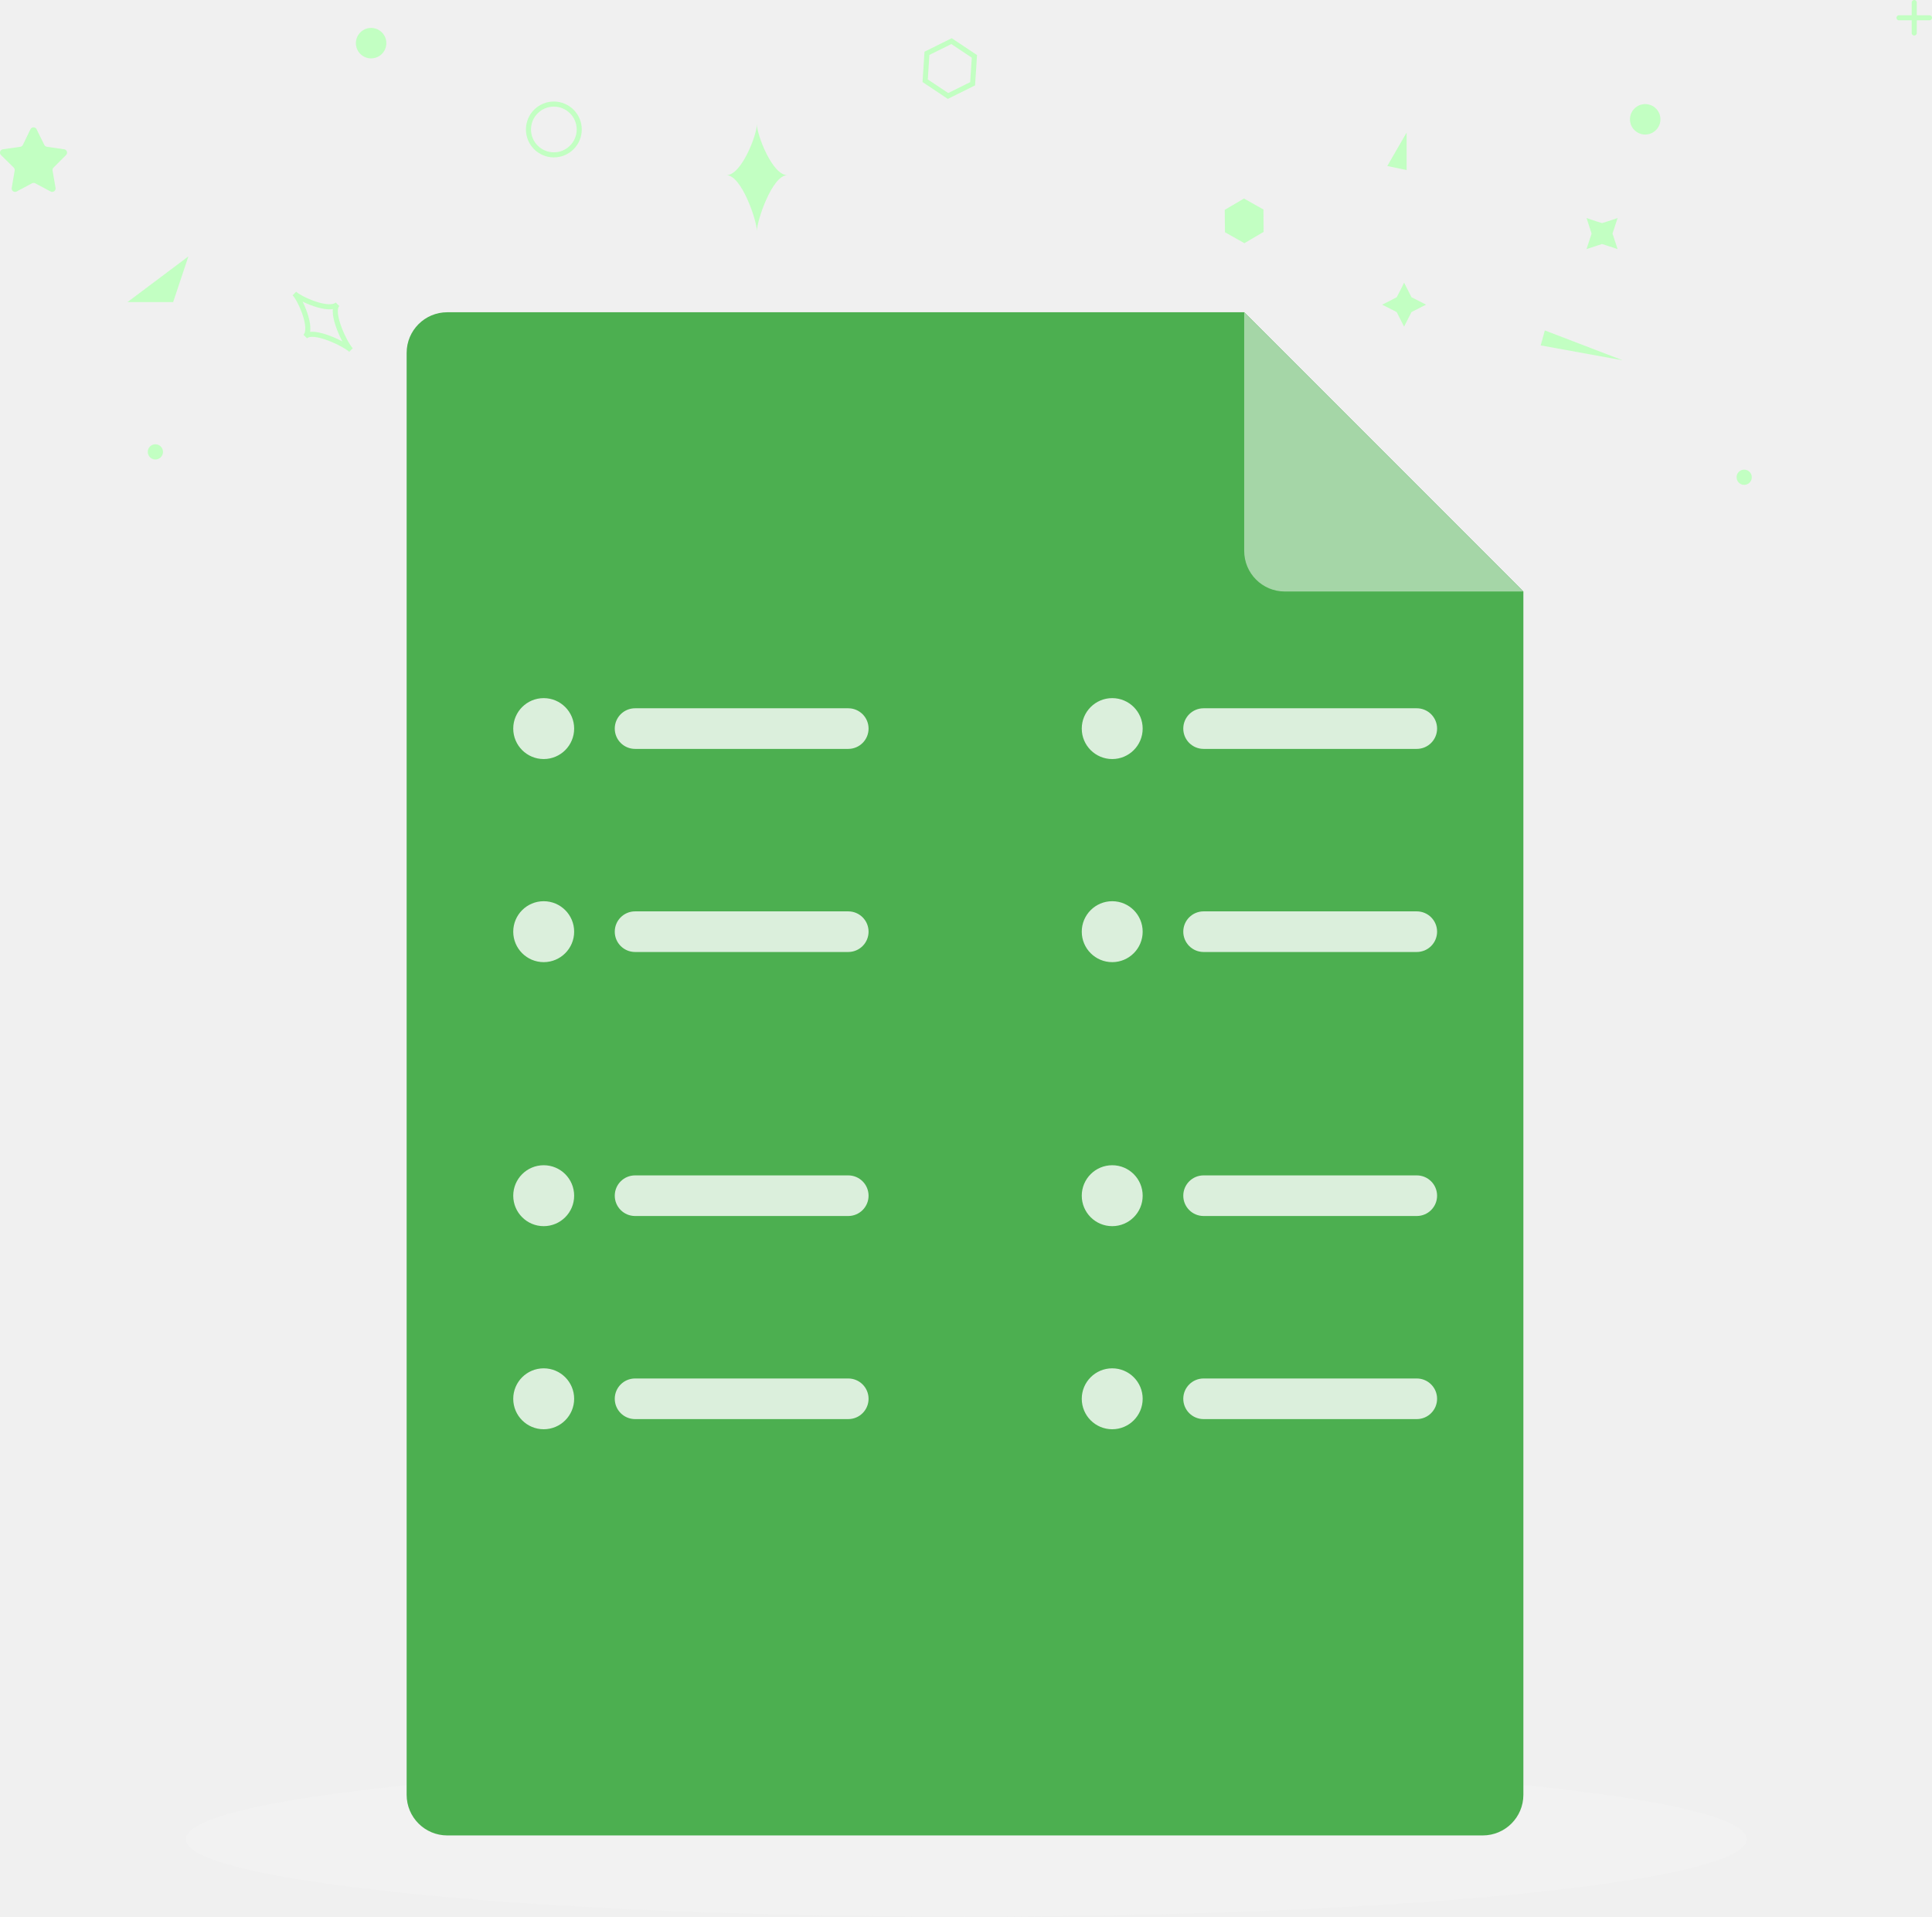
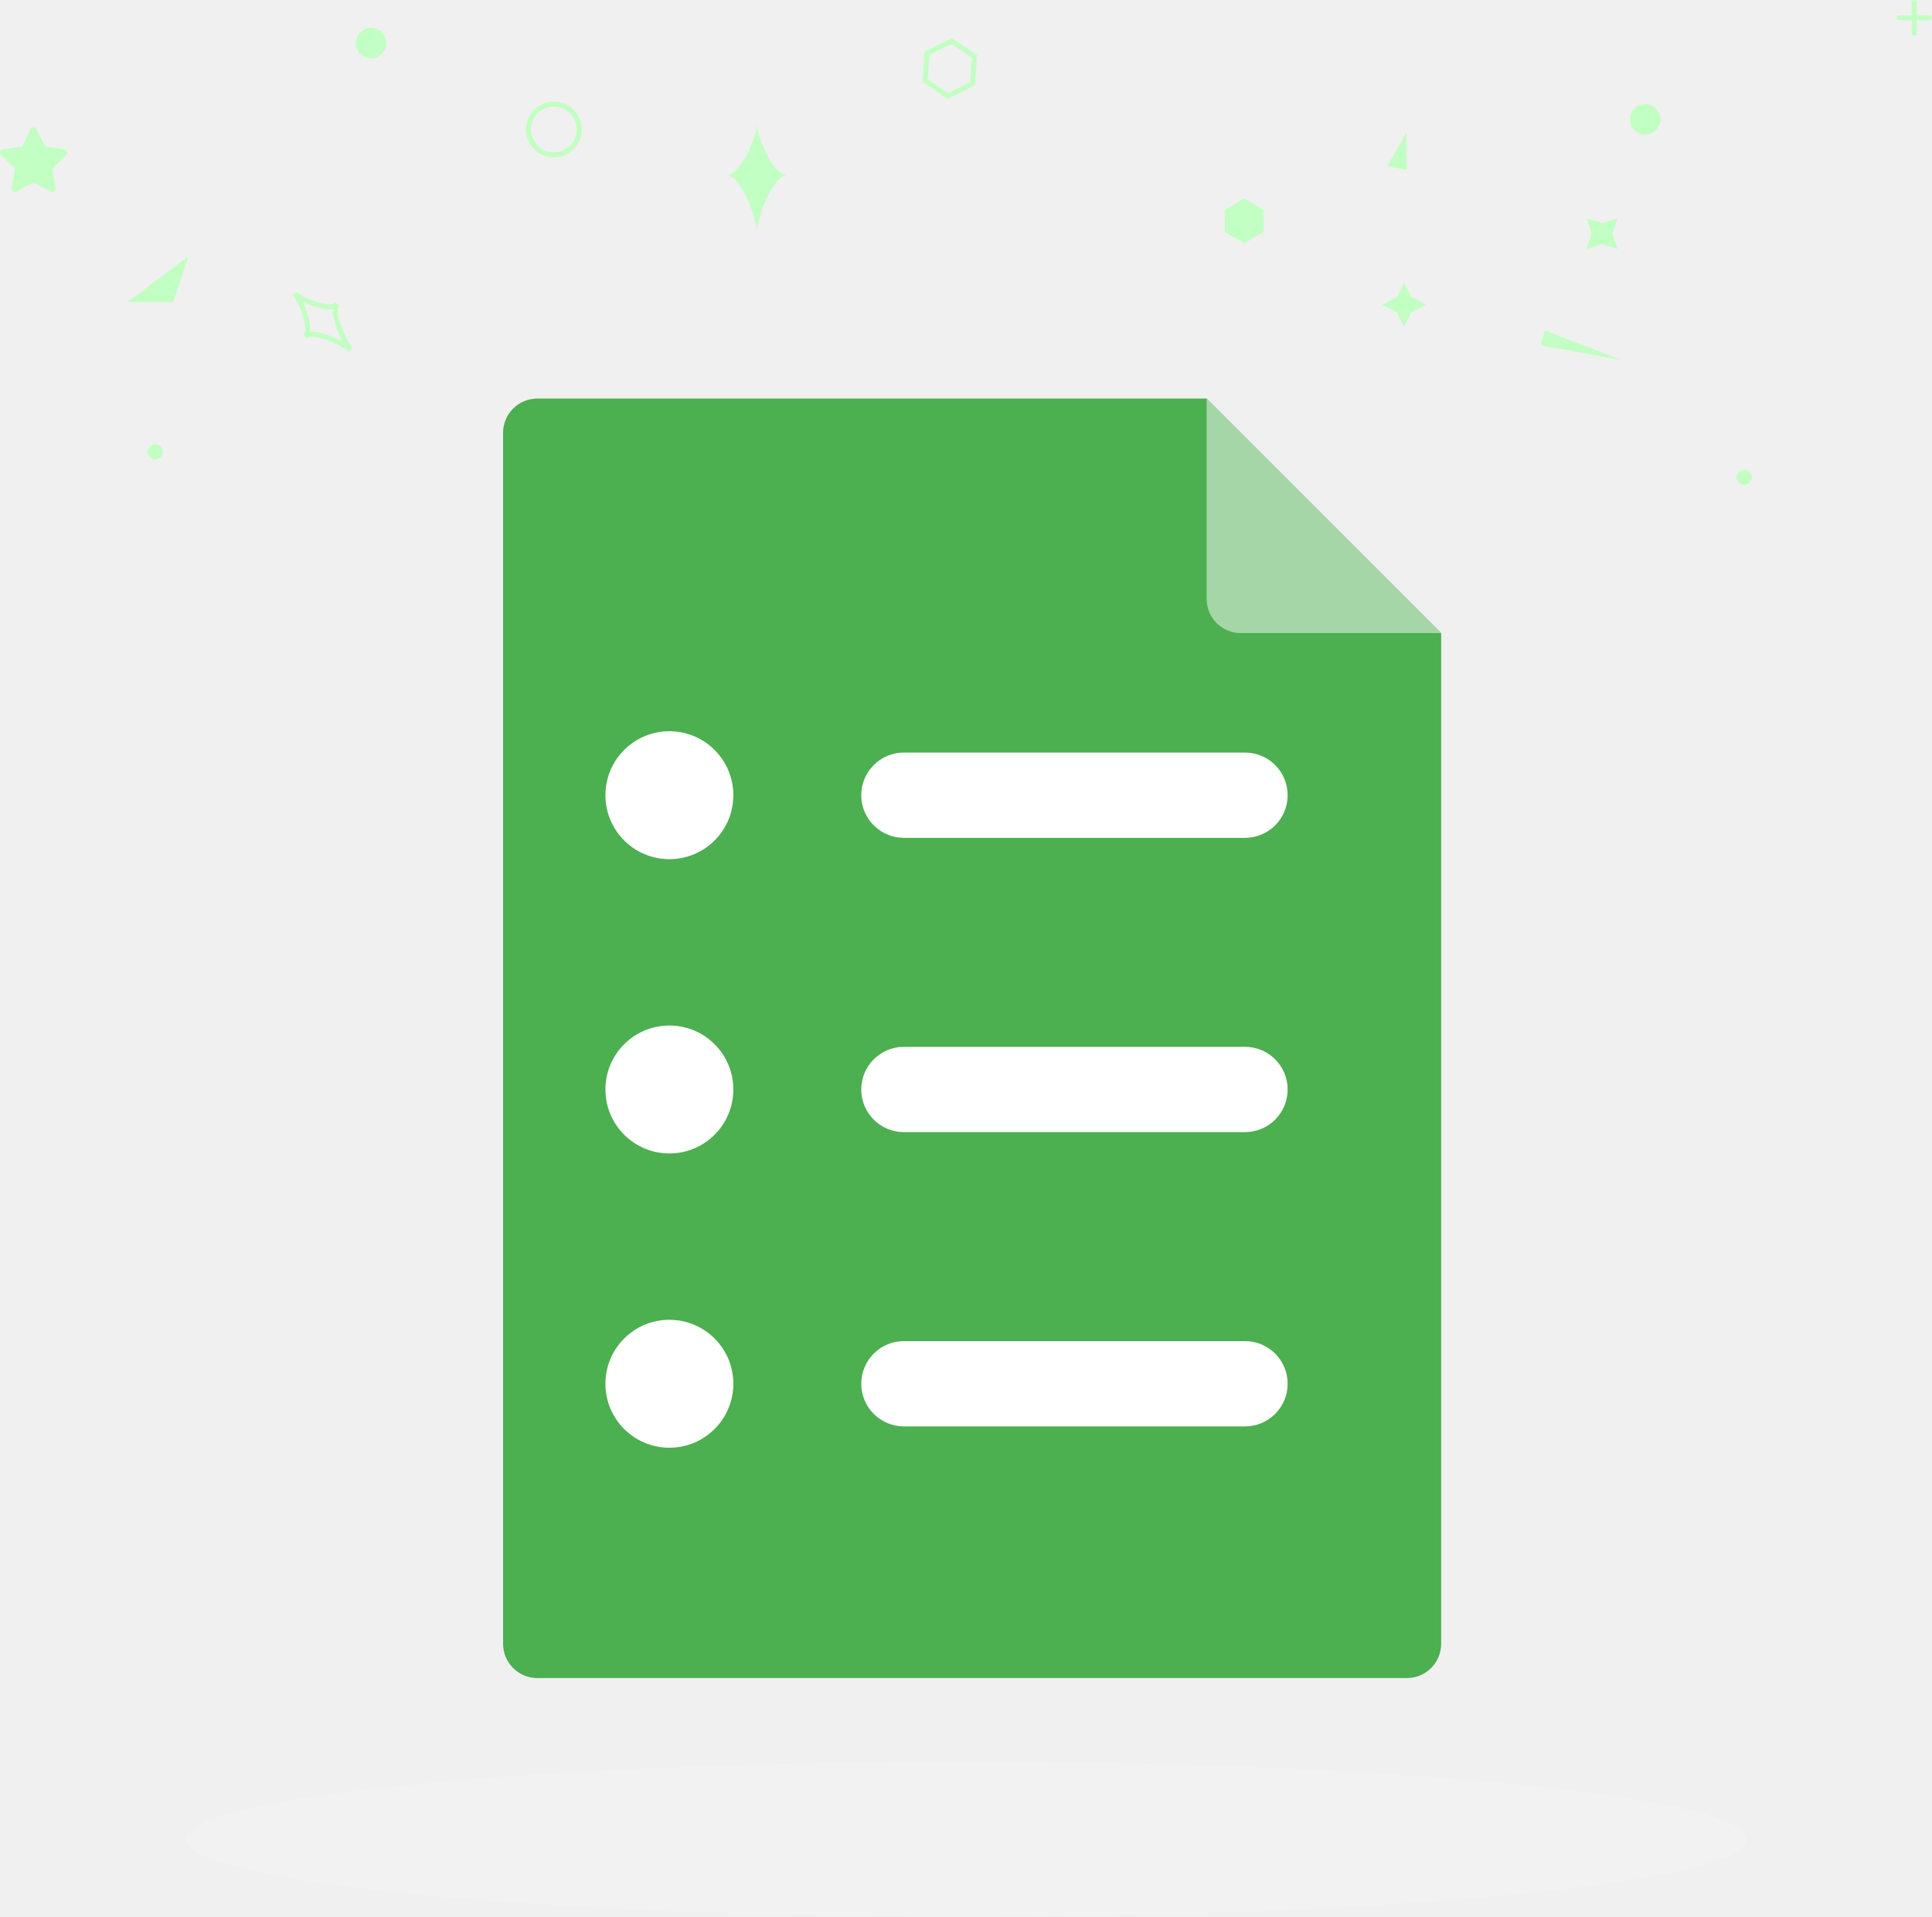
<svg xmlns="http://www.w3.org/2000/svg" viewBox="0 0 380.61 377.51">
  <defs>
-     <style>.cls-1{fill:#f2f2f2;}.cls-2{fill:#4caf50;}.cls-3{fill:#a5d6a7;}.cls-4{fill:#fff;opacity:0.8;}.cls-5{fill:#c2ffc2;}.cls-6,.cls-7{fill:none;stroke:#c2ffc2;stroke-miterlimit:10;}.cls-7{stroke-linecap:round;}</style>
+     <style>.cls-1{fill:#f2f2f2;}.cls-2{fill:#4caf50;}.cls-3{fill:#a5d6a7;}.cls-4{fill:#fff;}.cls-5{fill:#c2ffc2;}.cls-6,.cls-7{fill:none;stroke:#c2ffc2;stroke-miterlimit:10;}.cls-7{stroke-linecap:round;}</style>
  </defs>
  <g id="图层_2" data-name="图层 2">
    <g id="图层_4" data-name="图层 4">
      <ellipse class="cls-1" cx="190.36" cy="362.25" rx="153.75" ry="15.25" />
    </g>
    <g id="图层_1-2" data-name="图层 1">
-       <path class="cls-2" d="M300.11,116.5v237a8,8,0,0,1-8,8h-204a8,8,0,0,1-8-8V69.5a8,8,0,0,1,8-8h157Z" />
-       <path class="cls-3" d="M300.11,116.5h-47a8,8,0,0,1-8-8v-47Z" />
+       <path class="cls-2" d="M283.91,124.7V323.78a6.74,6.74,0,0,1-6.72,6.72H105.83a6.74,6.74,0,0,1-6.72-6.72V85.22a6.74,6.74,0,0,1,6.72-6.72H237.71Z" />
+       <path class="cls-3" d="M283.91,124.7H244.43a6.74,6.74,0,0,1-6.72-6.72V78.5Z" />
    </g>
-     <g id="图层_2-2" data-name="图层 2">
-       <circle class="cls-4" cx="107.11" cy="143.5" r="6" />
-       <rect class="cls-4" x="121.11" y="139.5" width="50" height="8" rx="4" ry="4" />
-       <circle class="cls-4" cx="219.11" cy="143.5" r="6" />
-       <rect class="cls-4" x="233.11" y="139.5" width="50" height="8" rx="4" ry="4" />
-       <circle class="cls-4" cx="107.11" cy="183.5" r="6" />
-       <rect class="cls-4" x="121.11" y="179.5" width="50" height="8" rx="4" ry="4" />
-       <circle class="cls-4" cx="219.11" cy="183.5" r="6" />
-       <rect class="cls-4" x="233.11" y="179.5" width="50" height="8" rx="4" ry="4" />
-       <circle class="cls-4" cx="107.11" cy="235.5" r="6" />
-       <rect class="cls-4" x="121.11" y="231.5" width="50" height="8" rx="4" ry="4" />
-       <circle class="cls-4" cx="219.11" cy="235.5" r="6" />
-       <rect class="cls-4" x="233.11" y="231.5" width="50" height="8" rx="4" ry="4" />
-       <circle class="cls-4" cx="107.11" cy="275.5" r="6" />
-       <rect class="cls-4" x="121.11" y="271.5" width="50" height="8" rx="4" ry="4" />
-       <circle class="cls-4" cx="219.11" cy="275.5" r="6" />
-       <rect class="cls-4" x="233.11" y="271.5" width="50" height="8" rx="4" ry="4" />
+     <g id="图层_5" data-name="图层 5">
+       <circle class="cls-4" cx="131.87" cy="156.62" r="12.6" />
+       <rect class="cls-4" x="169.67" y="148.22" width="84" height="16.8" rx="8.4" ry="8.4" />
+       <circle class="cls-4" cx="131.87" cy="214.58" r="12.6" />
+       <rect class="cls-4" x="169.67" y="206.18" width="84" height="16.8" rx="8.4" ry="8.4" />
+       <circle class="cls-4" cx="131.87" cy="272.54" r="12.6" />
+       <rect class="cls-4" x="169.67" y="264.14" width="84" height="16.8" rx="8.4" ry="8.4" />
    </g>
    <g id="图层_3" data-name="图层 3">
      <path class="cls-5" d="M7.21,25.46l1.52,3.08a.67.67,0,0,0,.51.37l3.4.49A.67.67,0,0,1,13,30.55L10.55,33a.67.67,0,0,0-.19.6l.58,3.39a.67.67,0,0,1-1,.71l-3-1.6a.67.67,0,0,0-.63,0l-3,1.6a.67.67,0,0,1-1-.71l.58-3.39a.67.67,0,0,0-.19-.6L.2,30.55a.67.67,0,0,1,.37-1.15L4,28.91a.67.67,0,0,0,.51-.37L6,25.46A.67.67,0,0,1,7.21,25.46Z" />
      <circle class="cls-5" cx="73.11" cy="8.5" r="3" />
      <circle class="cls-6" cx="109.11" cy="25.5" r="5" />
      <polygon class="cls-6" points="191.61 16.5 186.76 18.9 182.26 15.9 182.61 10.5 187.46 8.1 191.96 11.1 191.61 16.5" />
      <polygon class="cls-5" points="248.94 45.67 245.15 47.9 241.32 45.74 241.28 41.33 245.07 39.1 248.9 41.26 248.94 45.67" />
      <polygon class="cls-5" points="277.11 26.1 273.3 32.7 277.11 33.5 277.11 26.1" />
      <polygon class="cls-5" points="319.7 70.97 303.52 68.03 304.34 65.08 319.7 70.97" />
      <path class="cls-5" d="M318.67,42.94s-1.56.56-3.06,1c-1.5-.44-3.06-1-3.06-1l1,3.06-1,3.06,3.06-1,3.06,1-1-3.06Z" />
      <path class="cls-5" d="M276.61,55.67s-.71,1.5-1.46,2.87c-1.37.75-2.87,1.46-2.87,1.46l2.87,1.46,1.46,2.87,1.46-2.87L280.94,60l-2.87-1.46Z" />
      <polygon class="cls-5" points="25.11 59.5 37.11 50.5 34.11 59.5 25.11 59.5" />
      <circle class="cls-5" cx="30.61" cy="89" r="1.5" />
      <circle class="cls-5" cx="343.61" cy="94" r="1.5" />
      <circle class="cls-5" cx="324.11" cy="23.5" r="3" />
      <path class="cls-5" d="M149.11,24.5c0,2,3,10,6,10-3,0-6,9-6,11,0-2-3-11-6-11C146.11,34.5,149.11,26.5,149.11,24.5Z" />
      <path class="cls-6" d="M58,57.81c1.06,1.06,6.89,3.71,8.49,2.12-1.59,1.59,1.59,8,2.65,9-1.06-1.06-7.42-4.24-9-2.65C61.75,64.7,59.1,58.87,58,57.81Z" />
      <path class="cls-7" d="M374.11,3.5h6m-3,3V.5" />
    </g>
  </g>
</svg>
